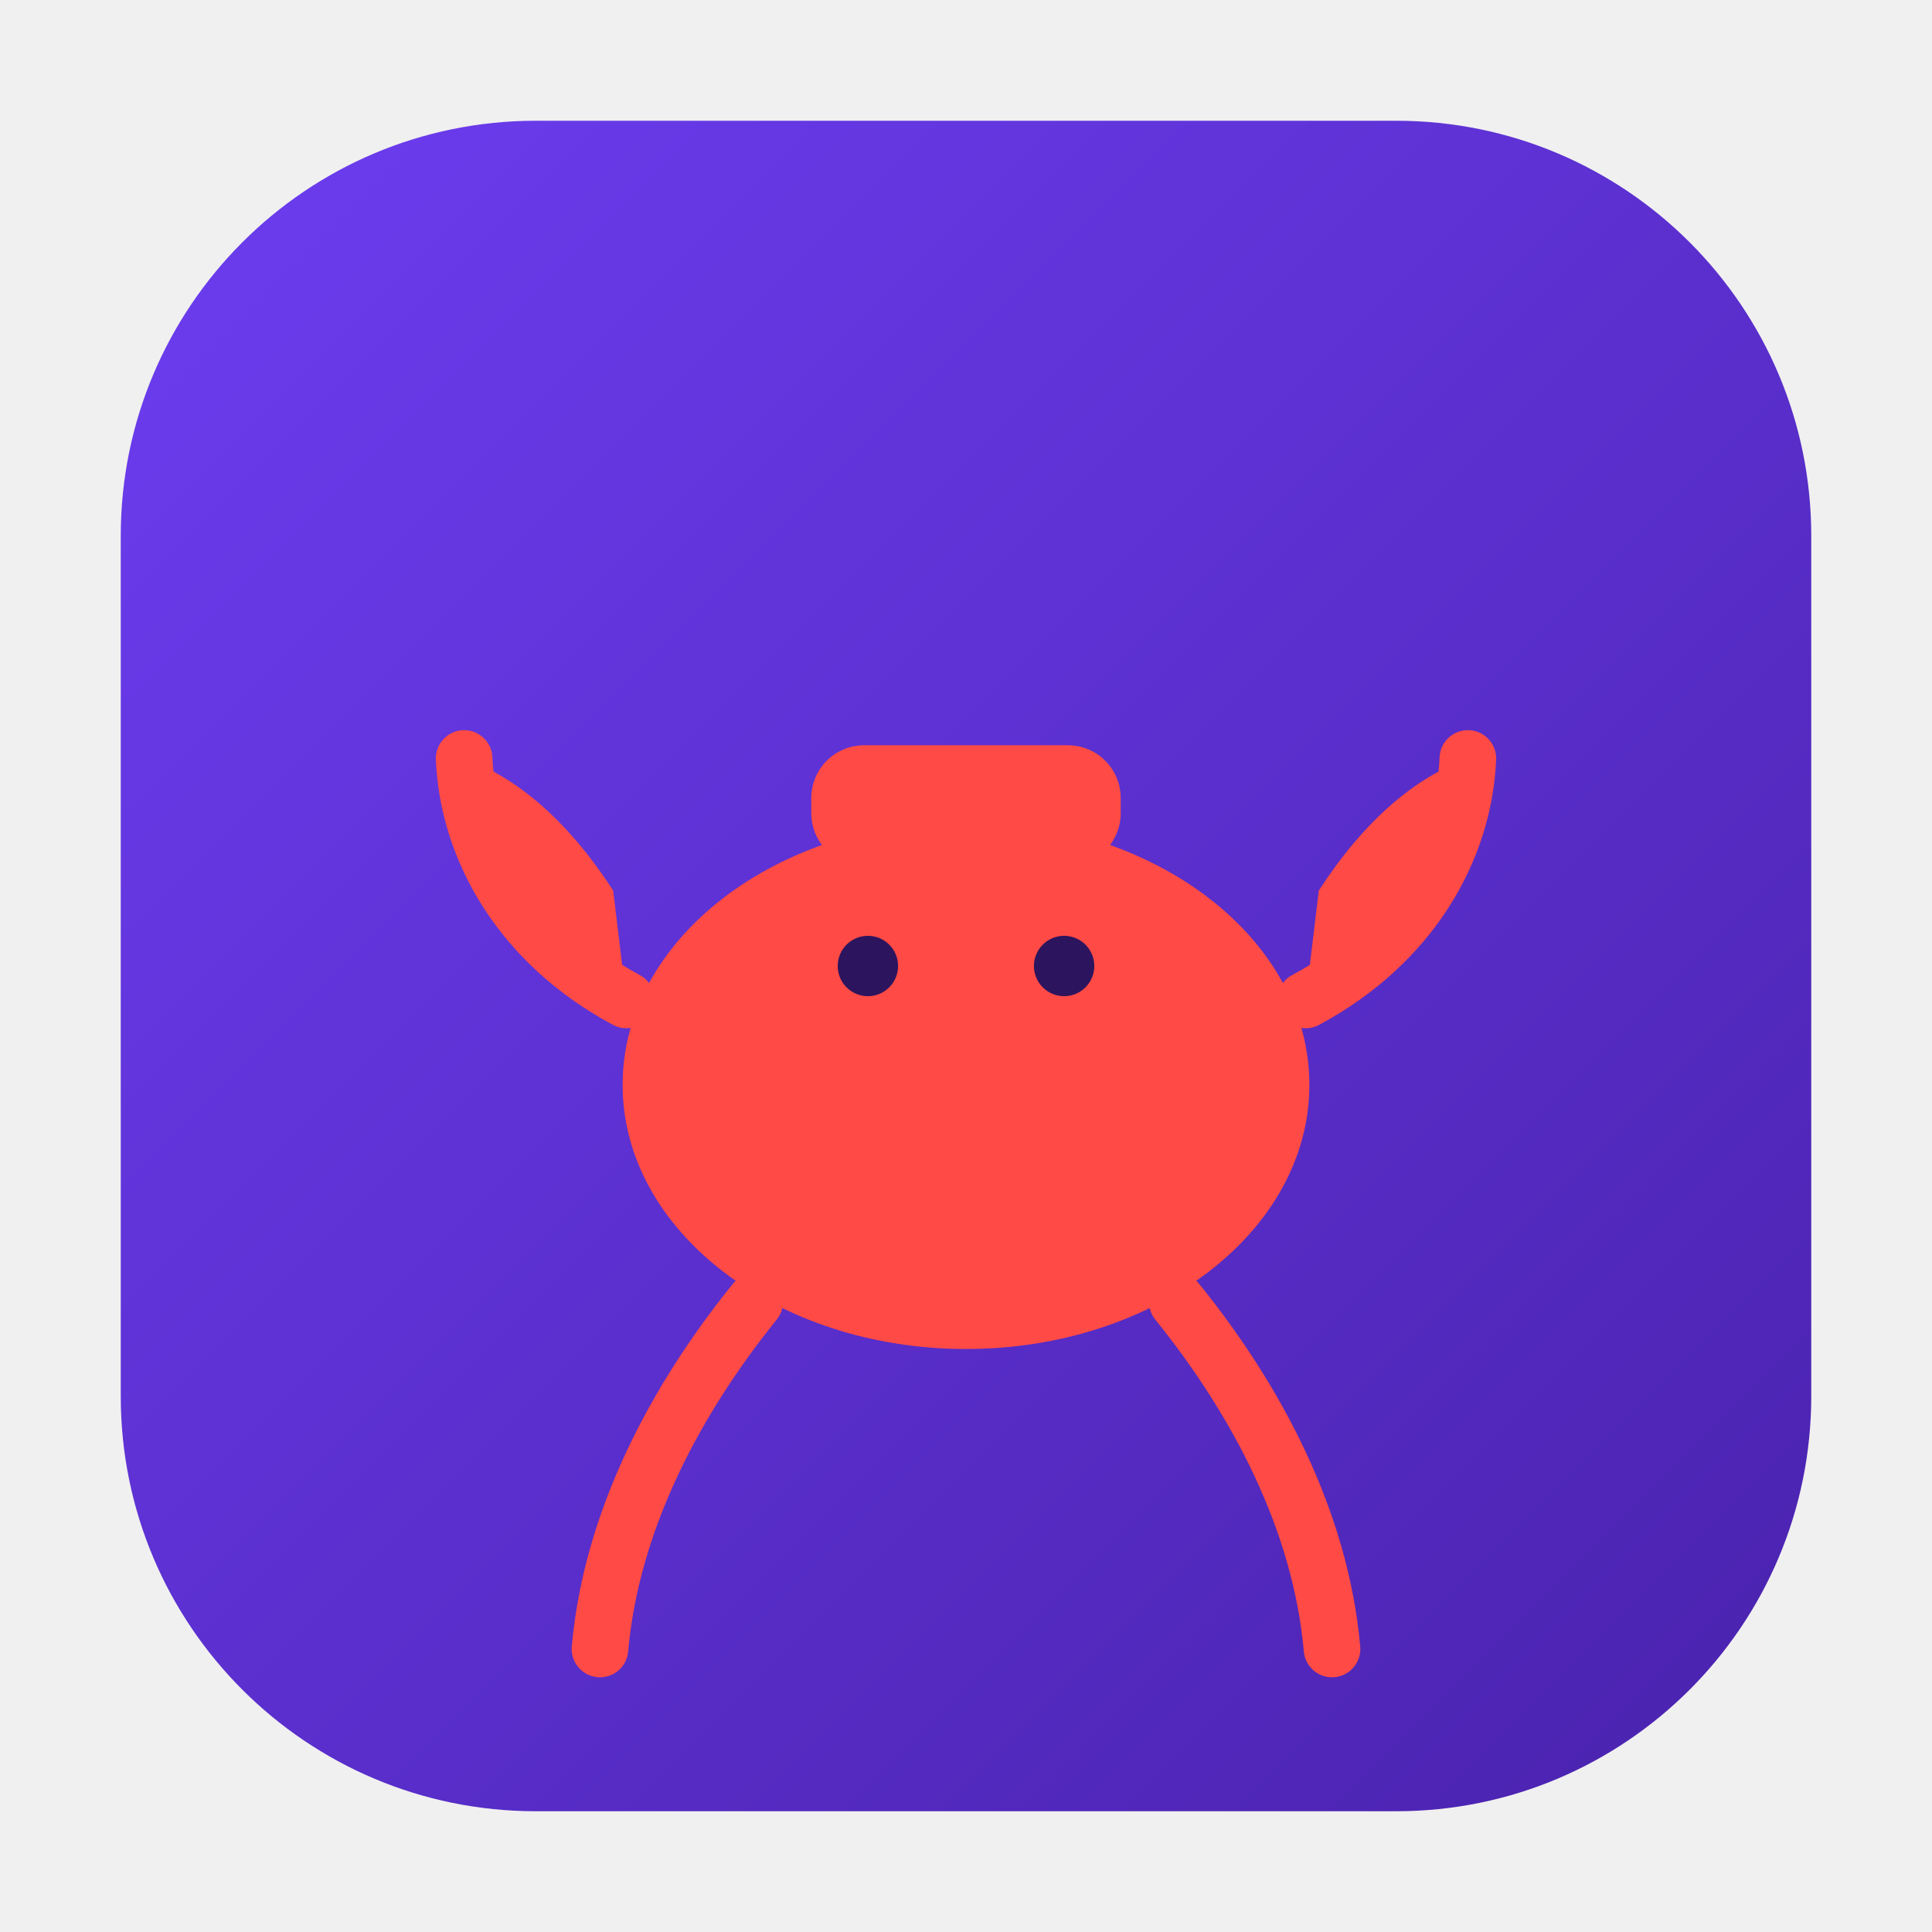
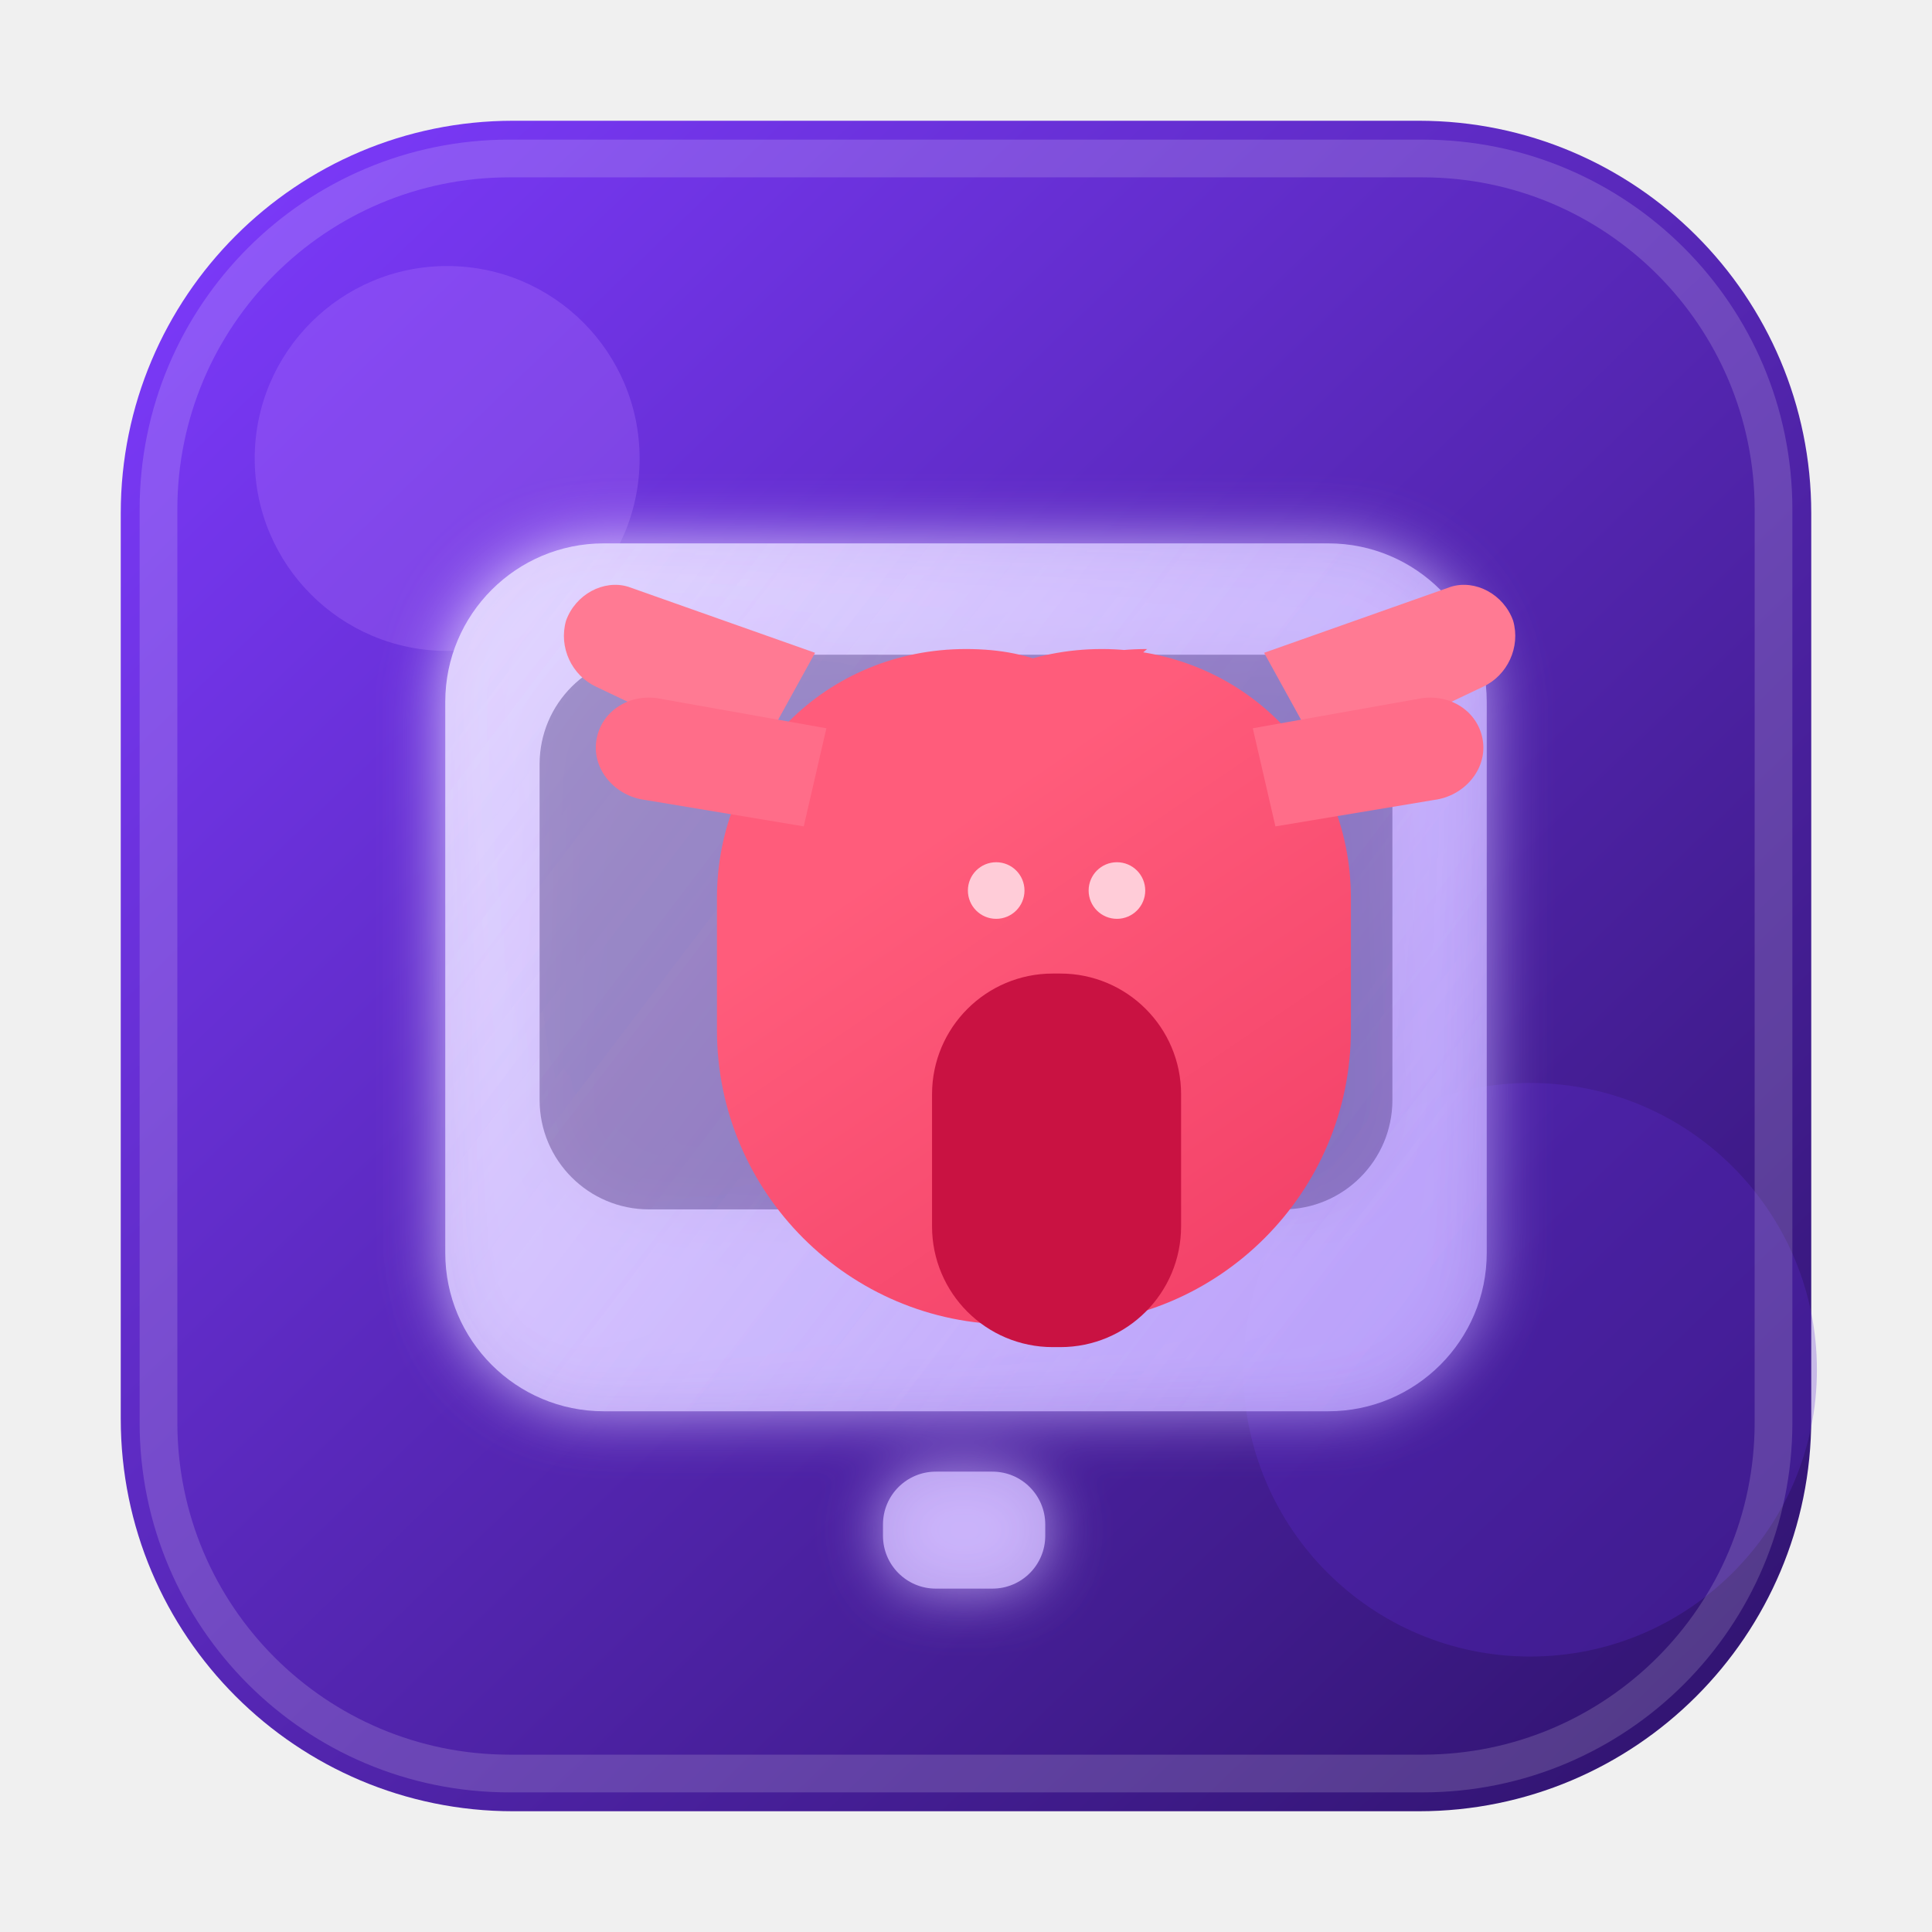
<svg xmlns="http://www.w3.org/2000/svg" width="1024" height="1024" viewBox="0 0 1024 1024" fill="none">
  <defs>
-     <linearGradient id="bg" x1="0" y1="0" x2="1024" y2="1024" gradientUnits="userSpaceOnUse">
-       <stop offset="0" stop-color="#6F3FF5" />
-       <stop offset="1" stop-color="#4720A8" />
+     <linearGradient id="bg" x1="80" y1="70" x2="950" y2="970" gradientUnits="userSpaceOnUse">
+       <stop stop-color="#7E3BFF" />
+       <stop offset="1" stop-color="#2D1269" />
    </linearGradient>
+     <linearGradient id="lob" x1="312" y1="180" x2="721" y2="783" gradientUnits="userSpaceOnUse">
+       <stop stop-color="#FF5C7B" />
+       <stop offset="1" stop-color="#E11A4D" />
+     </linearGradient>
+     <linearGradient id="pc" x1="235" y1="294" x2="818" y2="738" gradientUnits="userSpaceOnUse">
+       <stop stop-color="#E4D8FF" stop-opacity="0.95" />
+       <stop offset="1" stop-color="#BCA2FF" stop-opacity="0.74" />
+     </linearGradient>
+     <filter id="glow" x="120" y="120" width="780" height="780" filterUnits="userSpaceOnUse">
+       <feGaussianBlur stdDeviation="16" result="blur" />
+       <feComposite in="SourceGraphic" in2="blur" operator="over" />
+     </filter>
  </defs>
-   <rect x="64" y="64" width="896" height="896" rx="220" fill="url(#bg)" />
-   <g fill="#FF4A45">
-     <ellipse cx="512" cy="575" rx="182" ry="140" />
-     <rect x="430" y="395" width="164" height="64" rx="28" />
-     <circle cx="460" cy="512" r="16" fill="#2D145E" />
-     <circle cx="564" cy="512" r="16" fill="#2D145E" />
-     <path d="M332 530C276 500 248 450 246 402C274 412 301 435 325 472" />
-     <path d="M692 530C748 500 776 450 778 402C750 412 723 435 699 472" />
-     <path d="M400 690C358 742 324 806 318 874" />
-     <path d="M624 690C666 742 700 806 706 874" />
+   <rect x="64" y="64" width="896" height="896" rx="208" fill="url(#bg)" />
+   <g opacity="0.28">
+     <circle cx="237" cy="243" r="102" fill="#B37BFF" />
+     <circle cx="811" cy="726" r="152" fill="#5E2BD1" />
  </g>
-   <g stroke="#FF4A45" stroke-width="30" stroke-linecap="round">
-     <path d="M332 530C276 500 248 450 246 402" />
-     <path d="M692 530C748 500 776 450 778 402" />
-     <path d="M400 690C358 742 324 806 318 874" />
-     <path d="M624 690C666 742 700 806 706 874" />
+   <g filter="url(#glow)">
+     <rect x="236" y="288" width="552" height="460" rx="84" fill="url(#pc)" />
+     <rect x="286" y="347" width="452" height="294" rx="58" fill="#311B69" fill-opacity="0.35" />
+     <rect x="468" y="780" width="86" height="62" rx="28" fill="#CFBAFF" fill-opacity="0.8" />
  </g>
+   <g transform="translate(300 182)">
+     <path d="M152 294C152 220 210 162 284 162C358 162 416 220 416 294V364C416 450 346 520 260 520H236C150 520 80 450 80 364V294C80 220 138 162 212 162C230 162 246 165 260 172C274 165 290 162 308 162" fill="url(#lob)" />
+     <rect x="194" y="334" width="132" height="198" rx="64" fill="#C91242" />
+     <path d="M100 222L16 182C3 176 -4 161 0 147C5 133 20 125 33 129L132 164" fill="#FF7A93" />
+     <path d="M402 222L486 182C499 176 506 161 502 147C497 133 482 125 469 129L370 164" fill="#FF7A93" />
+     <path d="M126 256L42 242C26 240 14 226 16 211C18 196 32 186 48 188L138 204" fill="#FF6D89" />
+     <path d="M376 256L460 242C476 240 488 226 486 211C484 196 470 186 454 188L364 204" fill="#FF6D89" />
+     <circle cx="228" cy="290" r="15" fill="#FFCCD8" />
+     <circle cx="292" cy="290" r="15" fill="#FFCCD8" />
+   </g>
+   <rect x="84" y="84" width="856" height="856" rx="186" stroke="white" stroke-opacity="0.16" stroke-width="20" />
</svg>
